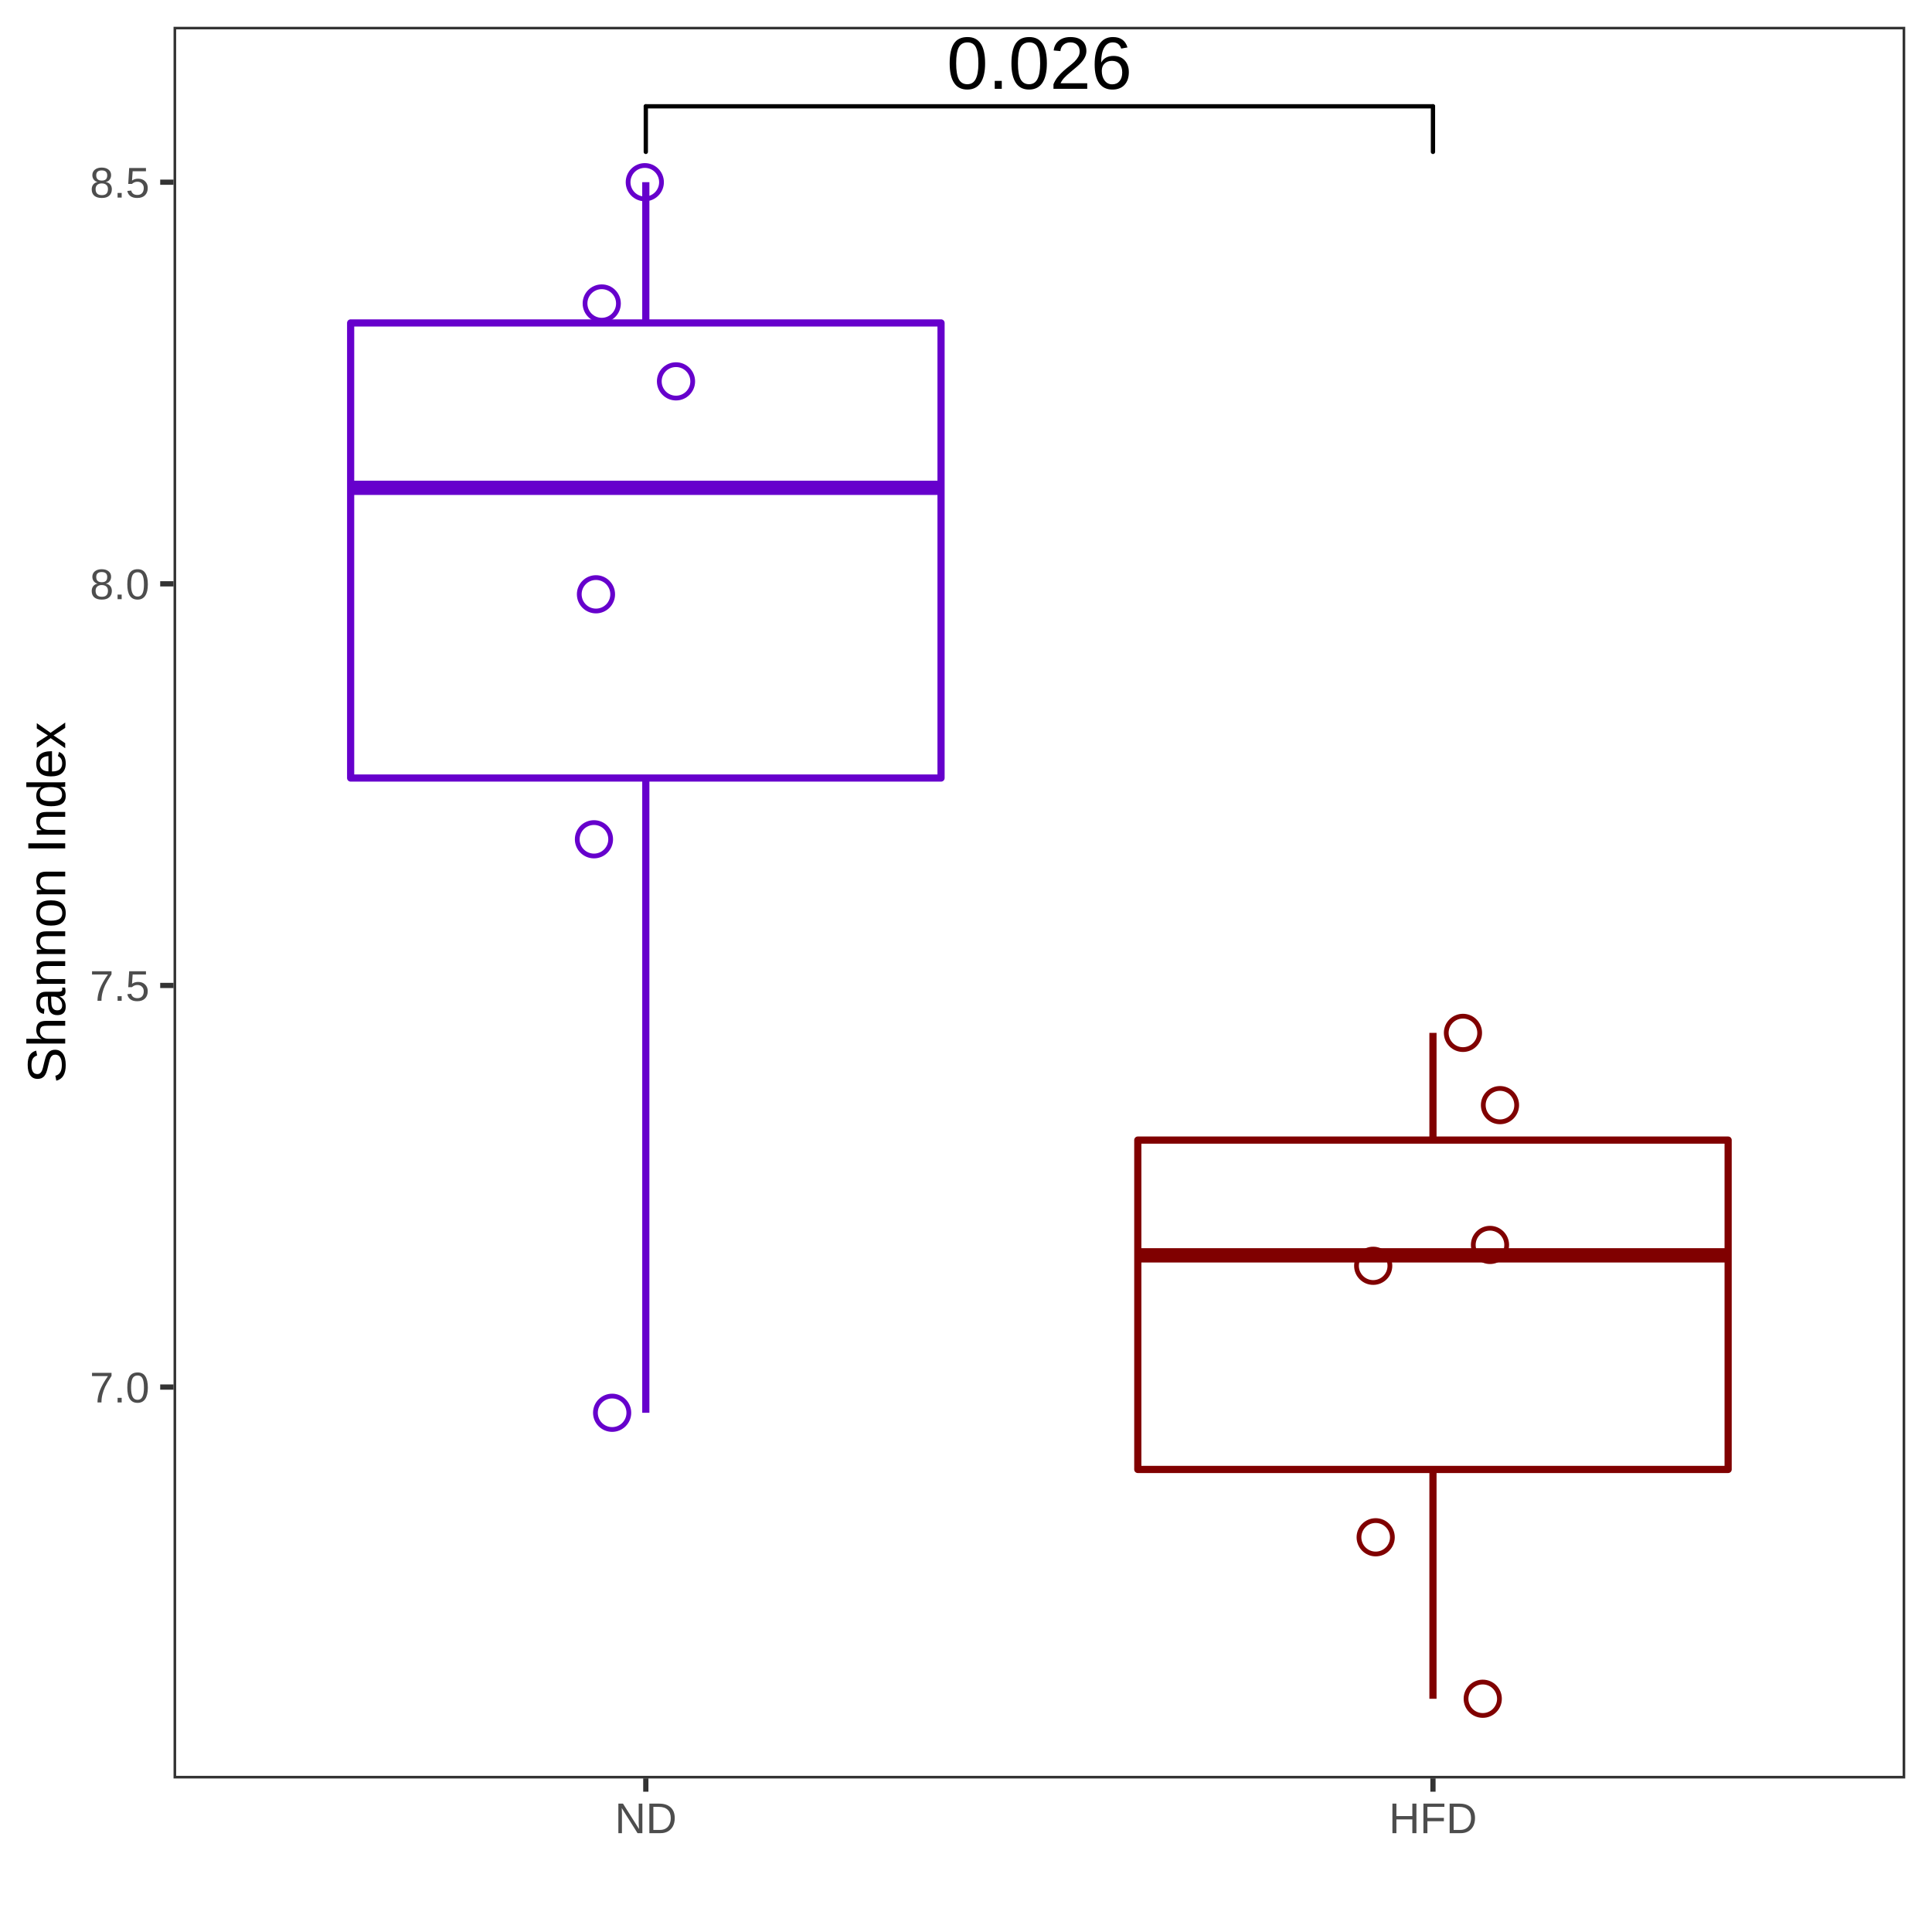
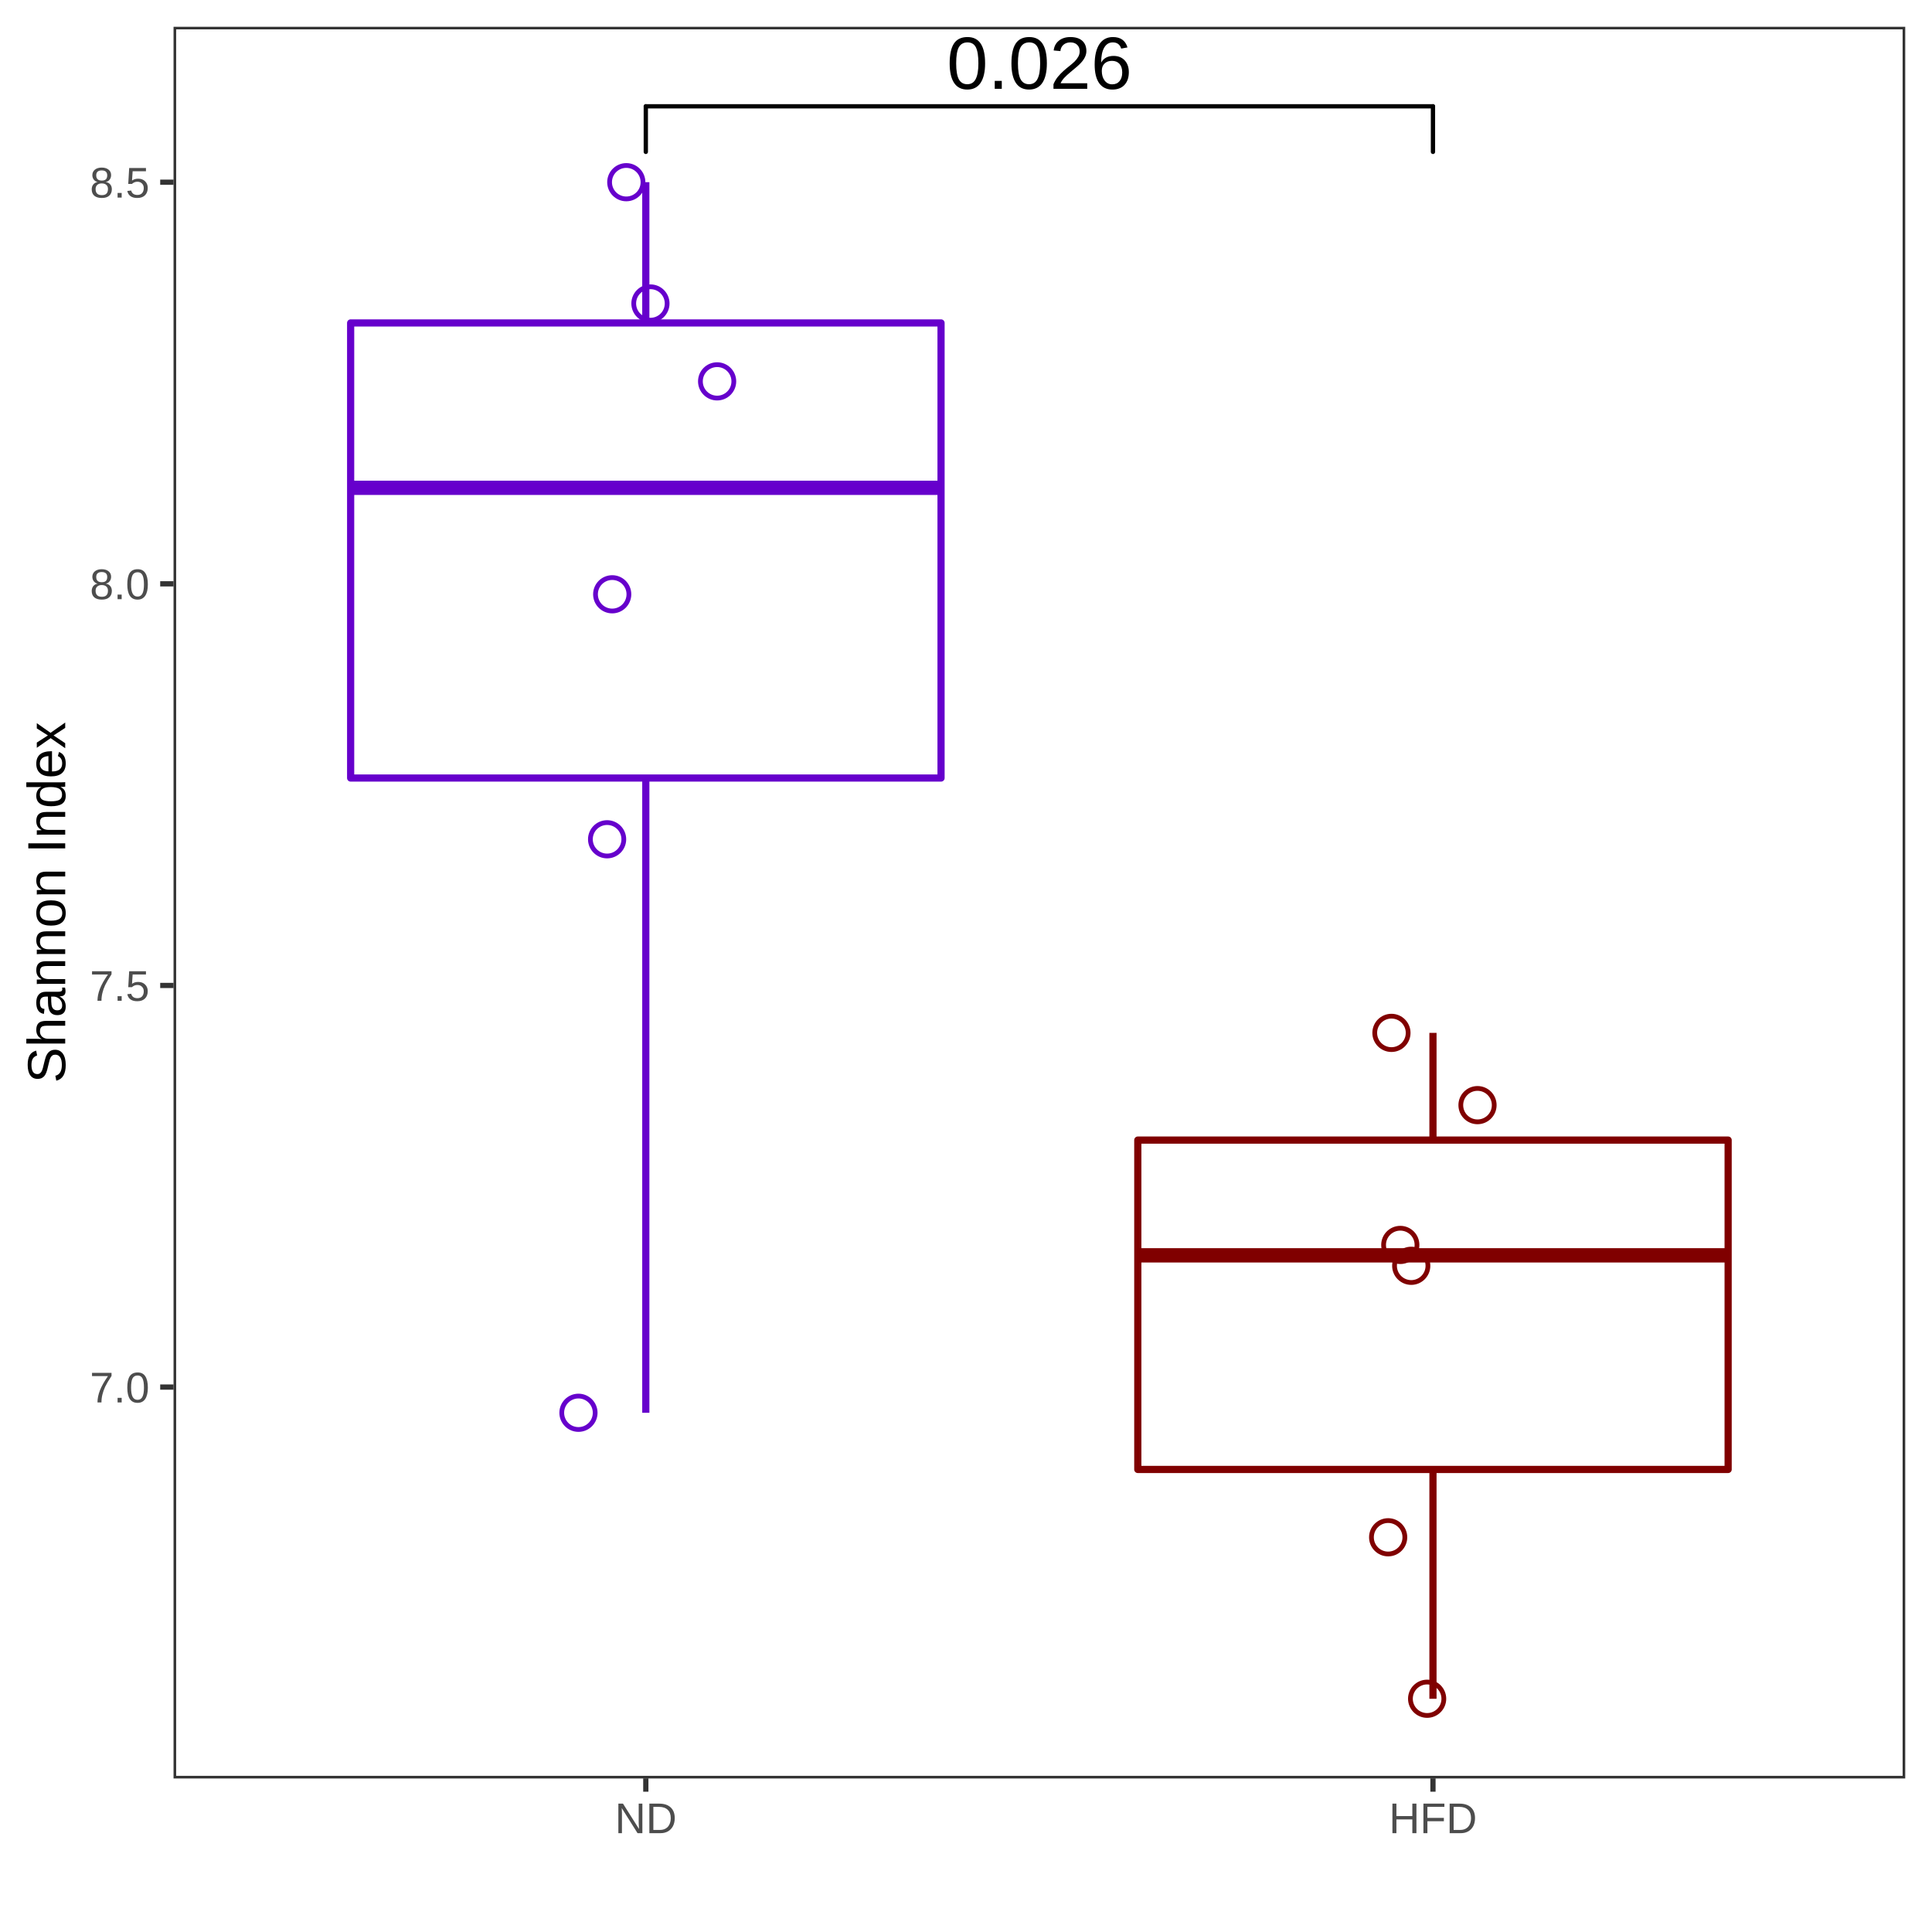
<svg xmlns="http://www.w3.org/2000/svg" class="svglite" width="288.00pt" height="288.00pt" viewBox="0 0 288.00 288.00">
  <defs>
    <style type="text/css">
    .svglite line, .svglite polyline, .svglite polygon, .svglite path, .svglite rect, .svglite circle {
      fill: none;
      stroke: #000000;
      stroke-linecap: round;
      stroke-linejoin: round;
      stroke-miterlimit: 10.00;
    }
    .svglite text {
      white-space: pre;
    }
  </style>
  </defs>
  <rect width="100%" height="100%" style="stroke: none; fill: #FFFFFF;" />
  <defs>
    <clipPath id="cpMC4wMHwyODguMDB8MC4wMHwyODguMDA=">
      <rect x="0.00" y="0.00" width="288.00" height="288.00" />
    </clipPath>
  </defs>
  <g clip-path="url(#cpMC4wMHwyODguMDB8MC4wMHwyODguMDA=)">
    <rect x="0" y="0.00" width="288.00" height="288.00" style="stroke-width: 0.78; stroke: #FFFFFF; fill: #FFFFFF;" />
  </g>
  <defs>
    <clipPath id="cpMjUuODd8Mjg0LjAxfDMuOTl8MjY1LjEw">
      <rect x="25.87" y="3.99" width="258.14" height="261.12" />
    </clipPath>
  </defs>
  <g clip-path="url(#cpMjUuODd8Mjg0LjAxfDMuOTl8MjY1LjEw)">
    <rect x="25.87" y="3.99" width="258.14" height="261.12" style="stroke-width: 0.78; stroke: none; fill: #FFFFFF;" />
    <line x1="96.27" y1="48.14" x2="96.27" y2="27.16" style="stroke-width: 1.07; stroke: #6600CC; stroke-linecap: butt;" />
    <line x1="96.27" y1="115.98" x2="96.27" y2="210.60" style="stroke-width: 1.07; stroke: #6600CC; stroke-linecap: butt;" />
    <polygon points="52.27,48.14 52.27,115.98 140.28,115.98 140.28,48.14 52.27,48.14 " style="stroke-width: 1.07; stroke: #6600CC; fill: #FFFFFF;" />
    <line x1="52.27" y1="72.72" x2="140.28" y2="72.72" style="stroke-width: 2.13; stroke: #6600CC; stroke-linecap: butt;" />
    <line x1="213.61" y1="169.95" x2="213.61" y2="153.97" style="stroke-width: 1.07; stroke: #800000; stroke-linecap: butt;" />
    <line x1="213.61" y1="219.05" x2="213.61" y2="253.23" style="stroke-width: 1.07; stroke: #800000; stroke-linecap: butt;" />
    <polygon points="169.61,169.95 169.61,219.05 257.61,219.05 257.61,169.95 169.61,169.95 " style="stroke-width: 1.07; stroke: #800000; fill: #FFFFFF;" />
    <line x1="169.61" y1="187.13" x2="257.61" y2="187.13" style="stroke-width: 2.13; stroke: #800000; stroke-linecap: butt;" />
-     <circle cx="223.60" cy="164.74" r="2.49" style="stroke-width: 0.71; stroke: #800000;" />
-     <circle cx="222.11" cy="185.58" r="2.49" style="stroke-width: 0.71; stroke: #800000;" />
-     <circle cx="221.03" cy="253.23" r="2.49" style="stroke-width: 0.71; stroke: #800000;" />
-     <circle cx="88.84" cy="88.59" r="2.49" style="stroke-width: 0.71; stroke: #6600CC;" />
-     <circle cx="88.54" cy="125.11" r="2.49" style="stroke-width: 0.71; stroke: #6600CC;" />
-     <circle cx="218.08" cy="153.97" r="2.49" style="stroke-width: 0.71; stroke: #800000;" />
-     <circle cx="96.12" cy="27.16" r="2.49" style="stroke-width: 0.71; stroke: #6600CC;" />
-     <circle cx="89.70" cy="45.24" r="2.49" style="stroke-width: 0.71; stroke: #6600CC;" />
-     <circle cx="100.77" cy="56.85" r="2.49" style="stroke-width: 0.71; stroke: #6600CC;" />
-     <circle cx="205.07" cy="229.16" r="2.49" style="stroke-width: 0.71; stroke: #800000;" />
-     <circle cx="204.70" cy="188.69" r="2.49" style="stroke-width: 0.71; stroke: #800000;" />
-     <circle cx="91.25" cy="210.60" r="2.49" style="stroke-width: 0.71; stroke: #6600CC;" />
+     <circle cx="220.25" cy="164.74" r="2.49" style="stroke-width: 0.71; stroke: #800000;" />
+     <circle cx="208.74" cy="185.58" r="2.49" style="stroke-width: 0.71; stroke: #800000;" />
+     <circle cx="212.74" cy="253.23" r="2.49" style="stroke-width: 0.71; stroke: #800000;" />
+     <circle cx="91.26" cy="88.59" r="2.49" style="stroke-width: 0.71; stroke: #6600CC;" />
+     <circle cx="90.50" cy="125.11" r="2.49" style="stroke-width: 0.71; stroke: #6600CC;" />
+     <circle cx="207.42" cy="153.97" r="2.49" style="stroke-width: 0.71; stroke: #800000;" />
+     <circle cx="93.36" cy="27.16" r="2.49" style="stroke-width: 0.71; stroke: #6600CC;" />
+     <circle cx="96.96" cy="45.24" r="2.49" style="stroke-width: 0.71; stroke: #6600CC;" />
+     <circle cx="106.90" cy="56.85" r="2.49" style="stroke-width: 0.71; stroke: #6600CC;" />
+     <circle cx="206.93" cy="229.16" r="2.49" style="stroke-width: 0.71; stroke: #800000;" />
+     <circle cx="210.37" cy="188.69" r="2.49" style="stroke-width: 0.71; stroke: #800000;" />
+     <circle cx="86.23" cy="210.60" r="2.49" style="stroke-width: 0.71; stroke: #6600CC;" />
    <text x="154.94" y="13.24" text-anchor="middle" style="font-size: 11.04px; font-family: &quot;Arial&quot;;" textLength="27.60px" lengthAdjust="spacingAndGlyphs">0.026</text>
    <line x1="213.61" y1="22.64" x2="213.61" y2="15.85" style="stroke-width: 0.64;" />
    <line x1="213.61" y1="15.85" x2="96.27" y2="15.85" style="stroke-width: 0.64;" />
    <line x1="96.27" y1="15.85" x2="96.27" y2="22.64" style="stroke-width: 0.64;" />
    <rect x="25.87" y="3.99" width="258.14" height="261.12" style="stroke-width: 0.78; stroke: #333333;" />
  </g>
  <g clip-path="url(#cpMC4wMHwyODguMDB8MC4wMHwyODguMDA=)">
    <text x="22.29" y="209.06" text-anchor="end" style="font-size: 6.40px;fill: #4D4D4D; font-family: &quot;Arial&quot;;" textLength="8.89px" lengthAdjust="spacingAndGlyphs">7.0</text>
    <text x="22.29" y="149.19" text-anchor="end" style="font-size: 6.40px;fill: #4D4D4D; font-family: &quot;Arial&quot;;" textLength="8.89px" lengthAdjust="spacingAndGlyphs">7.5</text>
    <text x="22.29" y="89.32" text-anchor="end" style="font-size: 6.40px;fill: #4D4D4D; font-family: &quot;Arial&quot;;" textLength="8.89px" lengthAdjust="spacingAndGlyphs">8.0</text>
    <text x="22.29" y="29.45" text-anchor="end" style="font-size: 6.40px;fill: #4D4D4D; font-family: &quot;Arial&quot;;" textLength="8.89px" lengthAdjust="spacingAndGlyphs">8.5</text>
    <polyline points="23.88,206.77 25.87,206.77 " style="stroke-width: 0.78; stroke: #333333; stroke-linecap: butt;" />
    <polyline points="23.88,146.90 25.87,146.90 " style="stroke-width: 0.78; stroke: #333333; stroke-linecap: butt;" />
    <polyline points="23.88,87.03 25.87,87.03 " style="stroke-width: 0.78; stroke: #333333; stroke-linecap: butt;" />
    <polyline points="23.88,27.16 25.87,27.16 " style="stroke-width: 0.78; stroke: #333333; stroke-linecap: butt;" />
    <polyline points="96.27,267.09 96.27,265.10 " style="stroke-width: 0.78; stroke: #333333; stroke-linecap: butt;" />
    <polyline points="213.61,267.09 213.61,265.10 " style="stroke-width: 0.78; stroke: #333333; stroke-linecap: butt;" />
    <text x="96.27" y="273.27" text-anchor="middle" style="font-size: 6.40px;fill: #4D4D4D; font-family: &quot;Arial&quot;;" textLength="9.23px" lengthAdjust="spacingAndGlyphs">ND</text>
    <text x="213.61" y="273.27" text-anchor="middle" style="font-size: 6.40px;fill: #4D4D4D; font-family: &quot;Arial&quot;;" textLength="13.13px" lengthAdjust="spacingAndGlyphs">HFD</text>
    <text transform="translate(9.72,134.54) rotate(-90)" text-anchor="middle" style="font-size: 8.00px; font-family: &quot;Arial&quot;;" textLength="53.83px" lengthAdjust="spacingAndGlyphs">Shannon Index</text>
  </g>
</svg>
